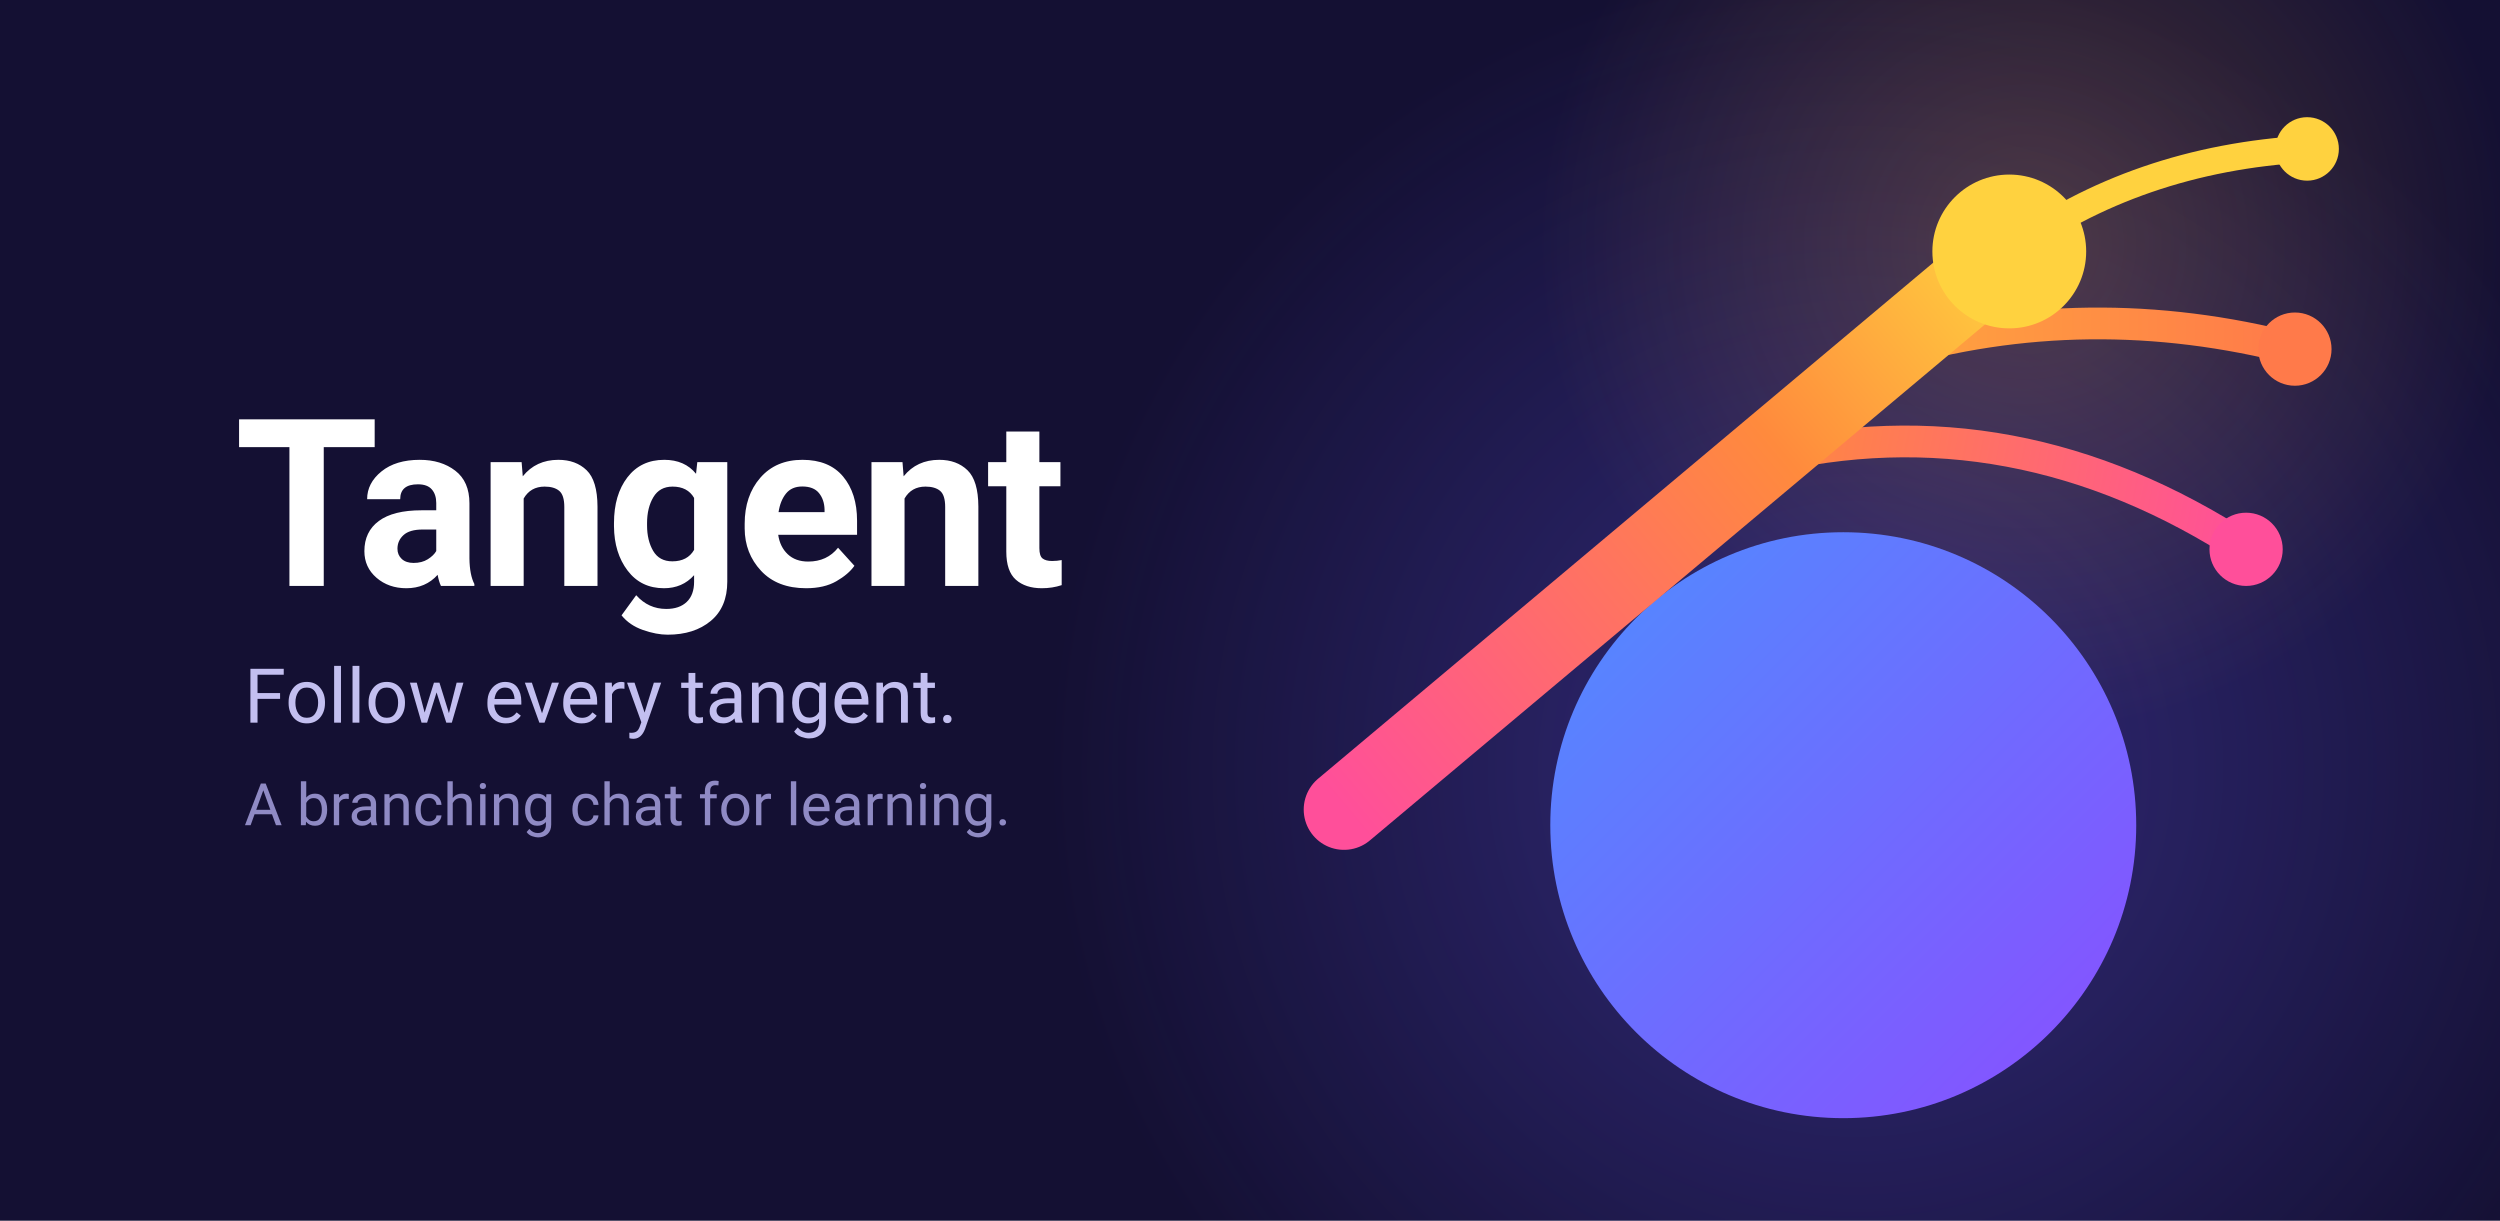
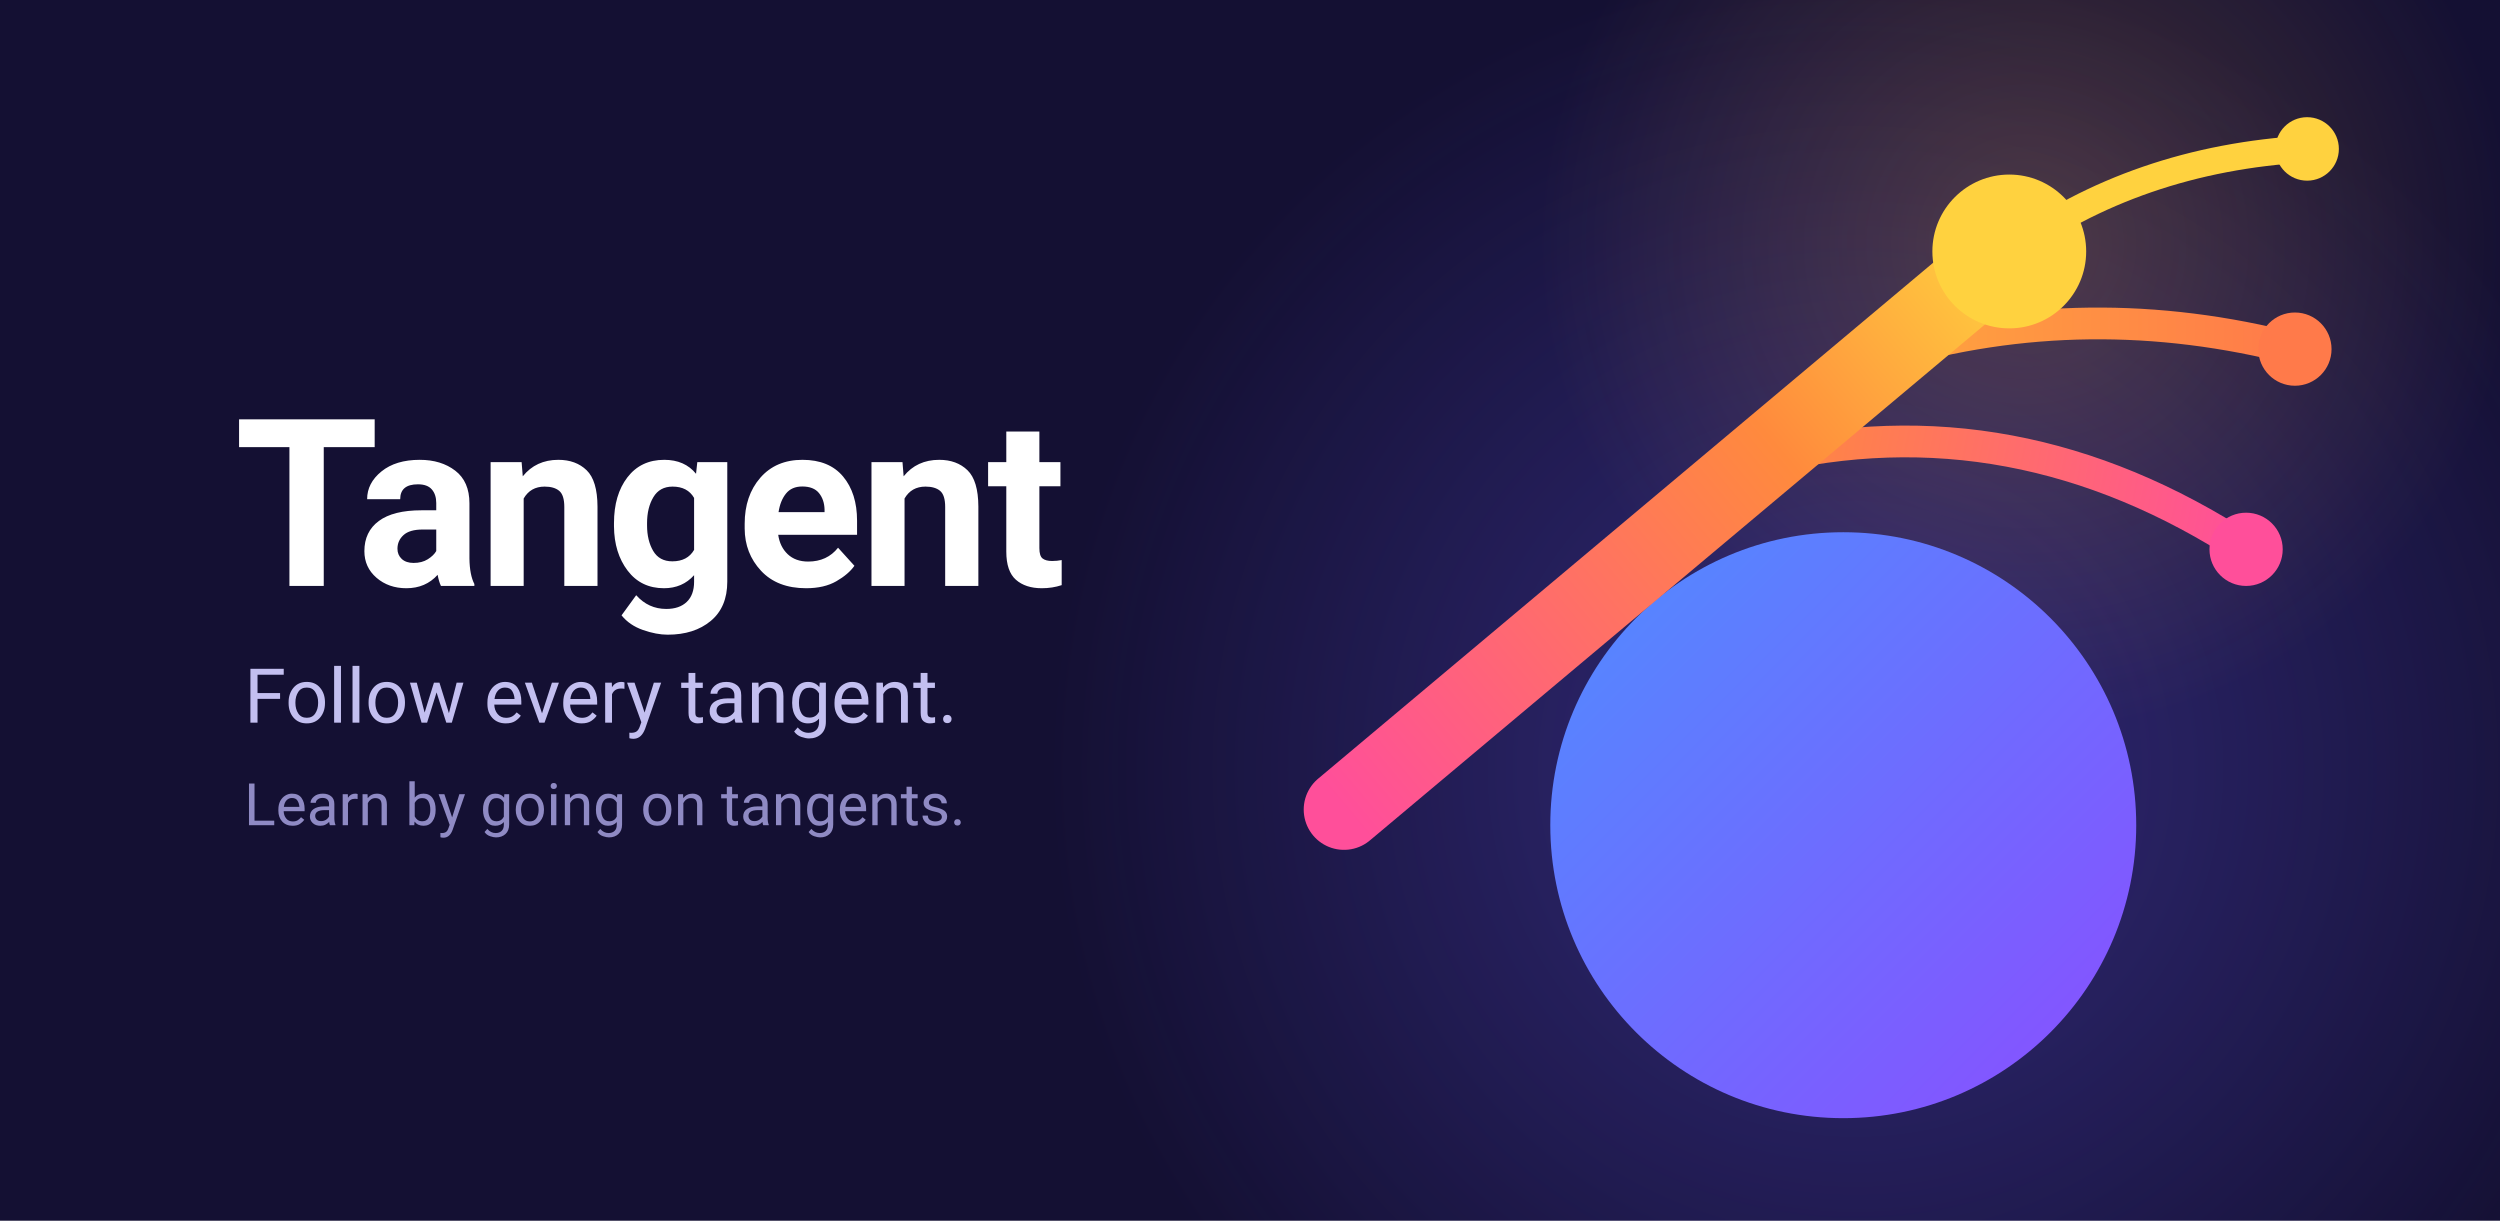
<svg xmlns="http://www.w3.org/2000/svg" width="1024" height="500" viewBox="0 0 1024 500">
  <defs>
    <style>
      @font-face { font-family: "Roboto"; font-weight: 700; src: url("../assets/fonts/Roboto-Bold.ttf"); }
      @font-face { font-family: "Roboto"; font-weight: 400; src: url("../assets/fonts/Roboto-Regular.ttf"); }
      text { font-family: "Roboto", "Segoe UI", sans-serif; }
    </style>
    <radialGradient id="glow" cx="760" cy="315" r="330" gradientUnits="userSpaceOnUse">
      <stop offset="0" stop-color="#6a5cff" stop-opacity=".35" />
      <stop offset="1" stop-color="#6a5cff" stop-opacity="0" />
    </radialGradient>
    <radialGradient id="warm" cx="830" cy="100" r="200" gradientUnits="userSpaceOnUse">
      <stop offset="0" stop-color="#ffb347" stop-opacity=".22" />
      <stop offset="1" stop-color="#ffb347" stop-opacity="0" />
    </radialGradient>
    <linearGradient id="orb" x1="0" y1="0" x2="1" y2="1">
      <stop offset="0" stop-color="#4f8dff" />
      <stop offset="1" stop-color="#8b4dff" />
    </linearGradient>
    <linearGradient id="ray" gradientUnits="userSpaceOnUse" x1="595.5" y1="313.6" x2="868" y2="85">
      <stop offset="0" stop-color="#ff4f9a" />
      <stop offset=".65" stop-color="#ff8a3d" />
      <stop offset="1" stop-color="#ffd23f" />
    </linearGradient>
    <linearGradient id="b1" gradientUnits="userSpaceOnUse" x1="767" y1="170" x2="965" y2="207">
      <stop offset="0" stop-color="#ff8a3d" />
      <stop offset="1" stop-color="#ff4f9a" />
    </linearGradient>
    <linearGradient id="b2" gradientUnits="userSpaceOnUse" x1="818" y1="127" x2="985" y2="125">
      <stop offset="0" stop-color="#ffa53e" />
      <stop offset="1" stop-color="#ff7a4a" />
    </linearGradient>
    <linearGradient id="b3" gradientUnits="userSpaceOnUse" x1="868" y1="85" x2="990" y2="43">
      <stop offset="0" stop-color="#ffd23f" />
      <stop offset="1" stop-color="#ffd23f" />
    </linearGradient>
  </defs>
  <rect width="1024" height="500" fill="#141033" />
  <rect width="1024" height="500" fill="url(#glow)" />
  <rect width="1024" height="500" fill="url(#warm)" />
  <g transform="translate(-45 18)">
    <g fill="none" stroke-linecap="round">
      <path d="M767 170 Q 870 145 965 207" stroke="url(#b1)" stroke-width="13" />
      <path d="M818 127 Q 900 103 985 125" stroke="url(#b2)" stroke-width="13" />
      <path d="M868 85 Q 920 47 990 43" stroke="url(#b3)" stroke-width="11" />
    </g>
    <circle cx="965" cy="207" r="15" fill="#ff4f9a" />
    <circle cx="985" cy="125" r="15" fill="#ff7a4a" />
    <circle cx="990" cy="43" r="13" fill="#ffd23f" />
    <circle cx="800" cy="320" r="120" fill="url(#orb)" />
    <path d="M595.5 313.6 L868 85" stroke="url(#ray)" stroke-width="33" stroke-linecap="round" />
    <circle cx="868" cy="85" r="31.5" fill="#ffd23f" />
  </g>
  <text x="96" y="240" fill="#ffffff" font-size="96" font-weight="700" letter-spacing="-1.5">Tangent</text>
  <text x="100" y="296" fill="#c3bff0" font-size="31" font-weight="400">Follow every tangent.</text>
-   <text x="100" y="338" fill="#8f8ac4" font-size="24" font-weight="400">A branching chat for learning.</text>
+   <text x="100" y="338" fill="#8f8ac4" font-size="24" font-weight="400">Learn by going on tangents.</text>
</svg>
